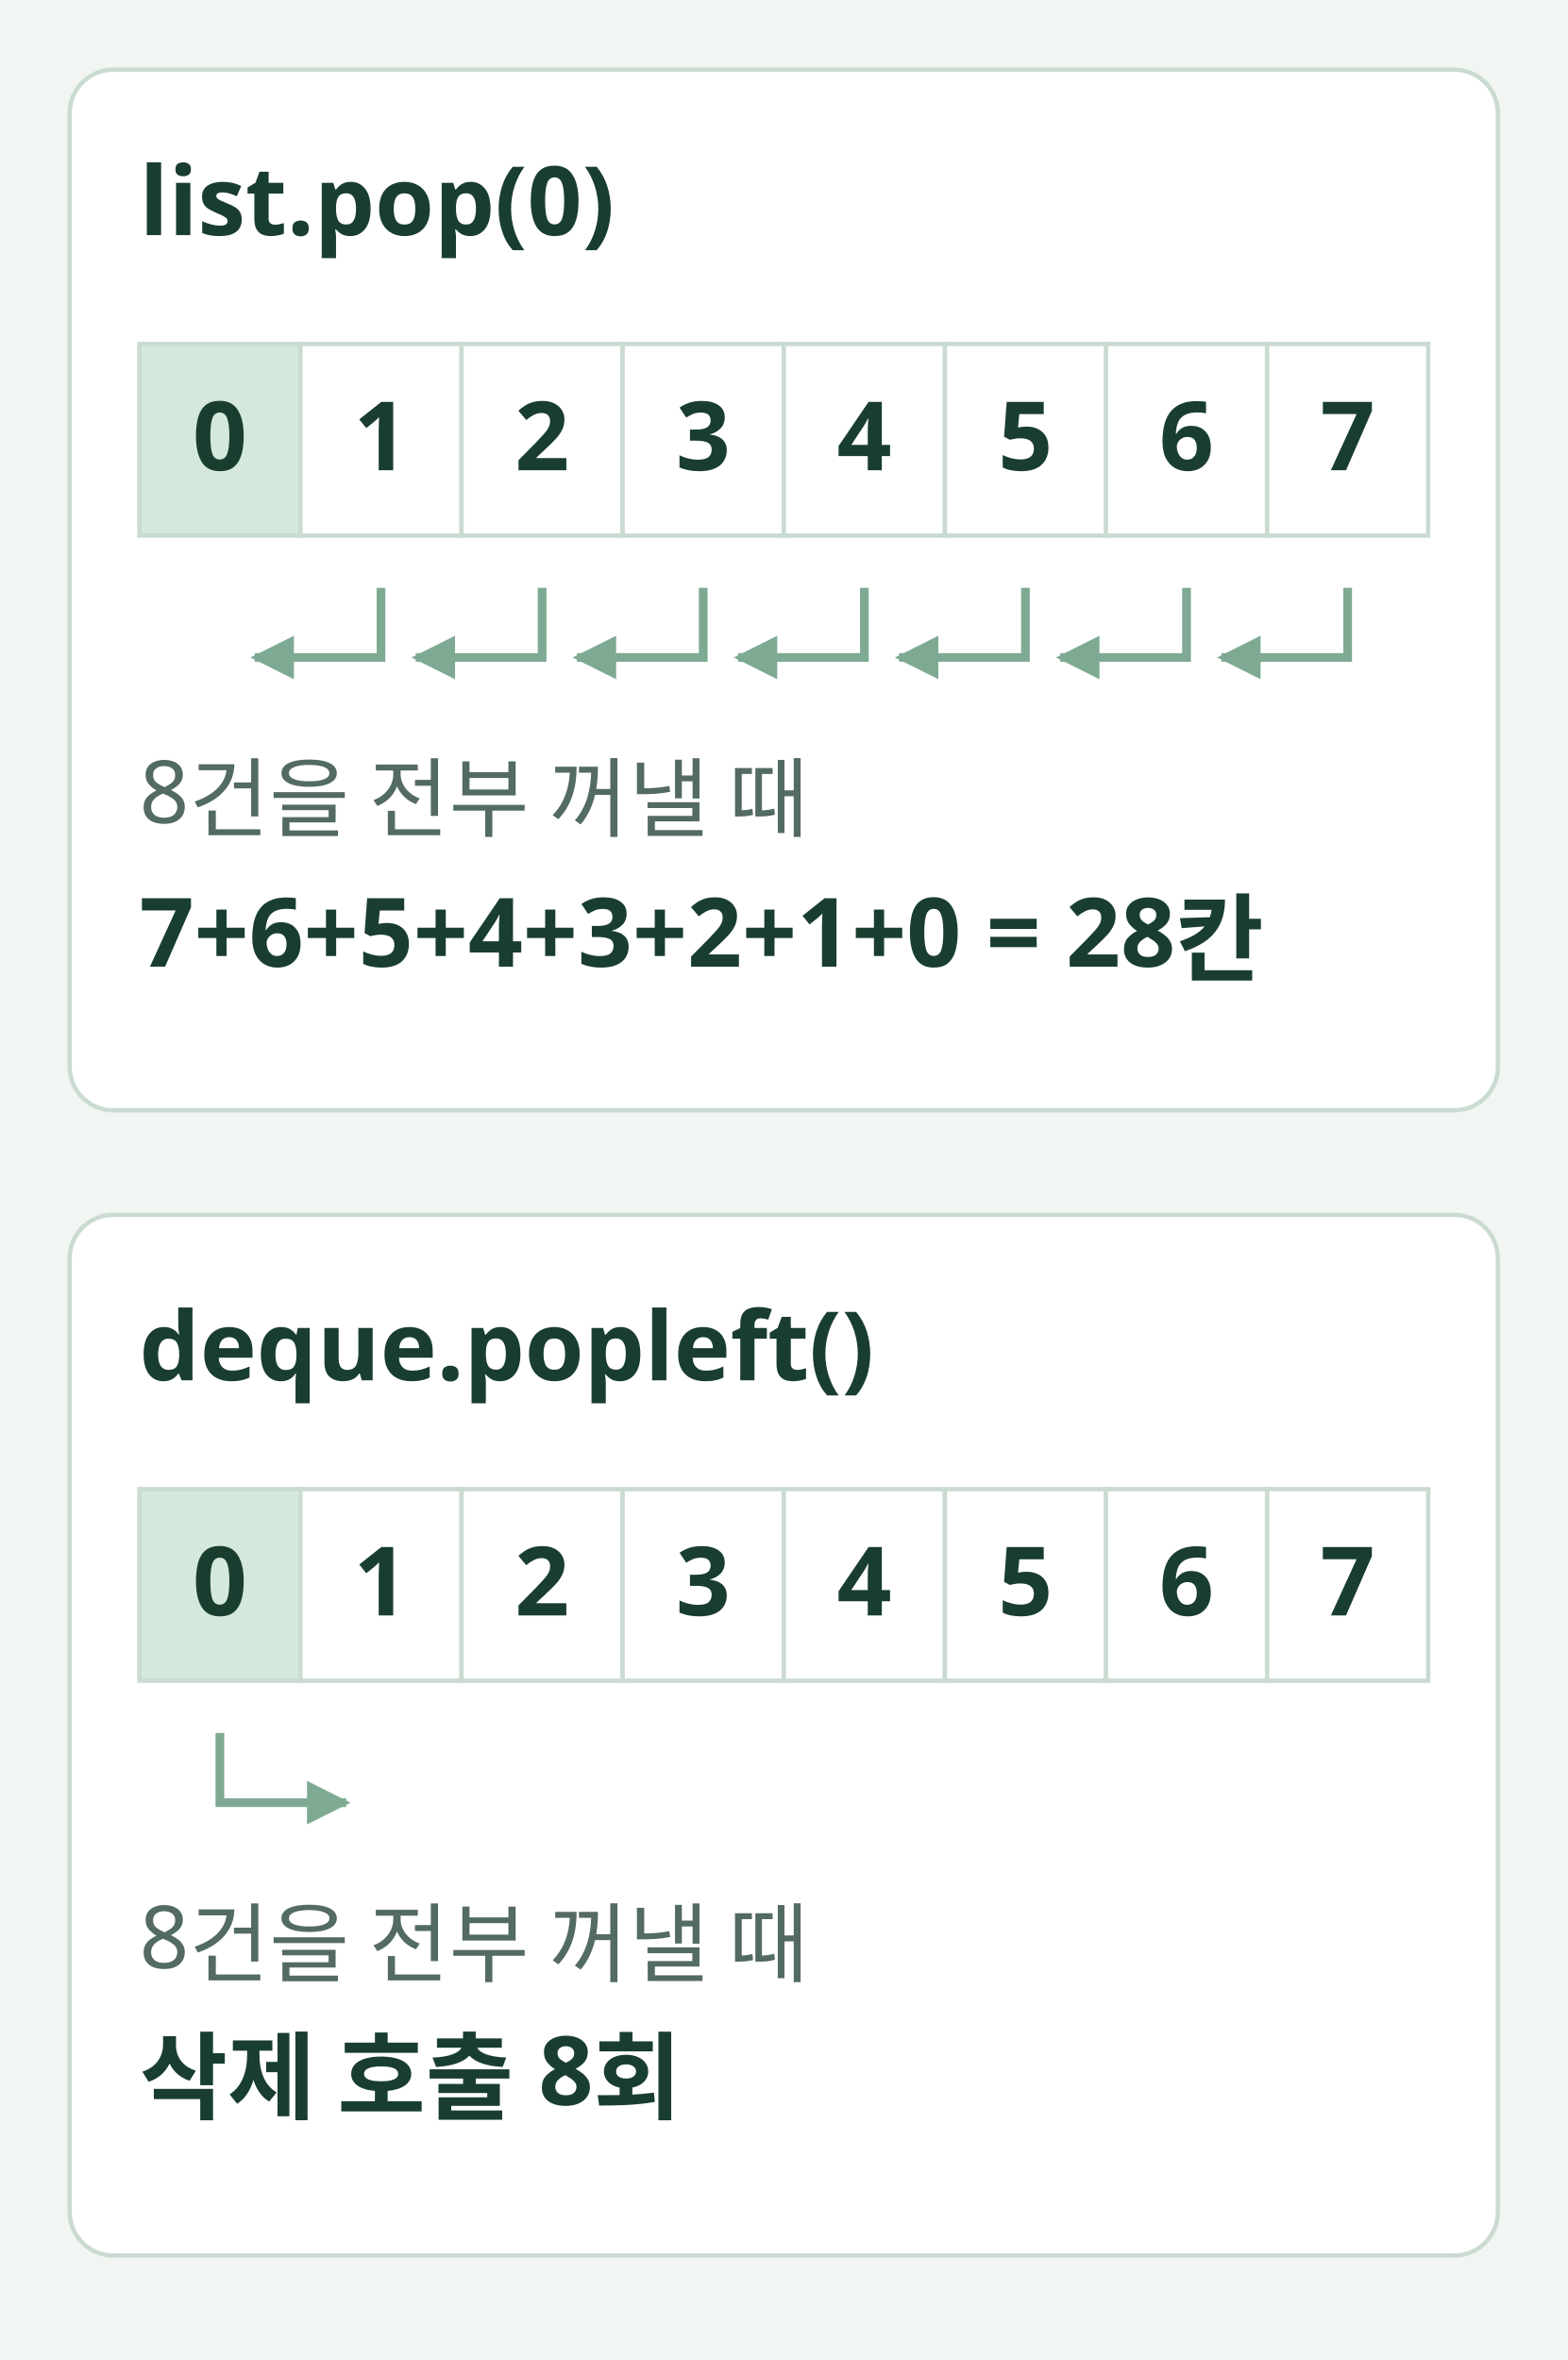
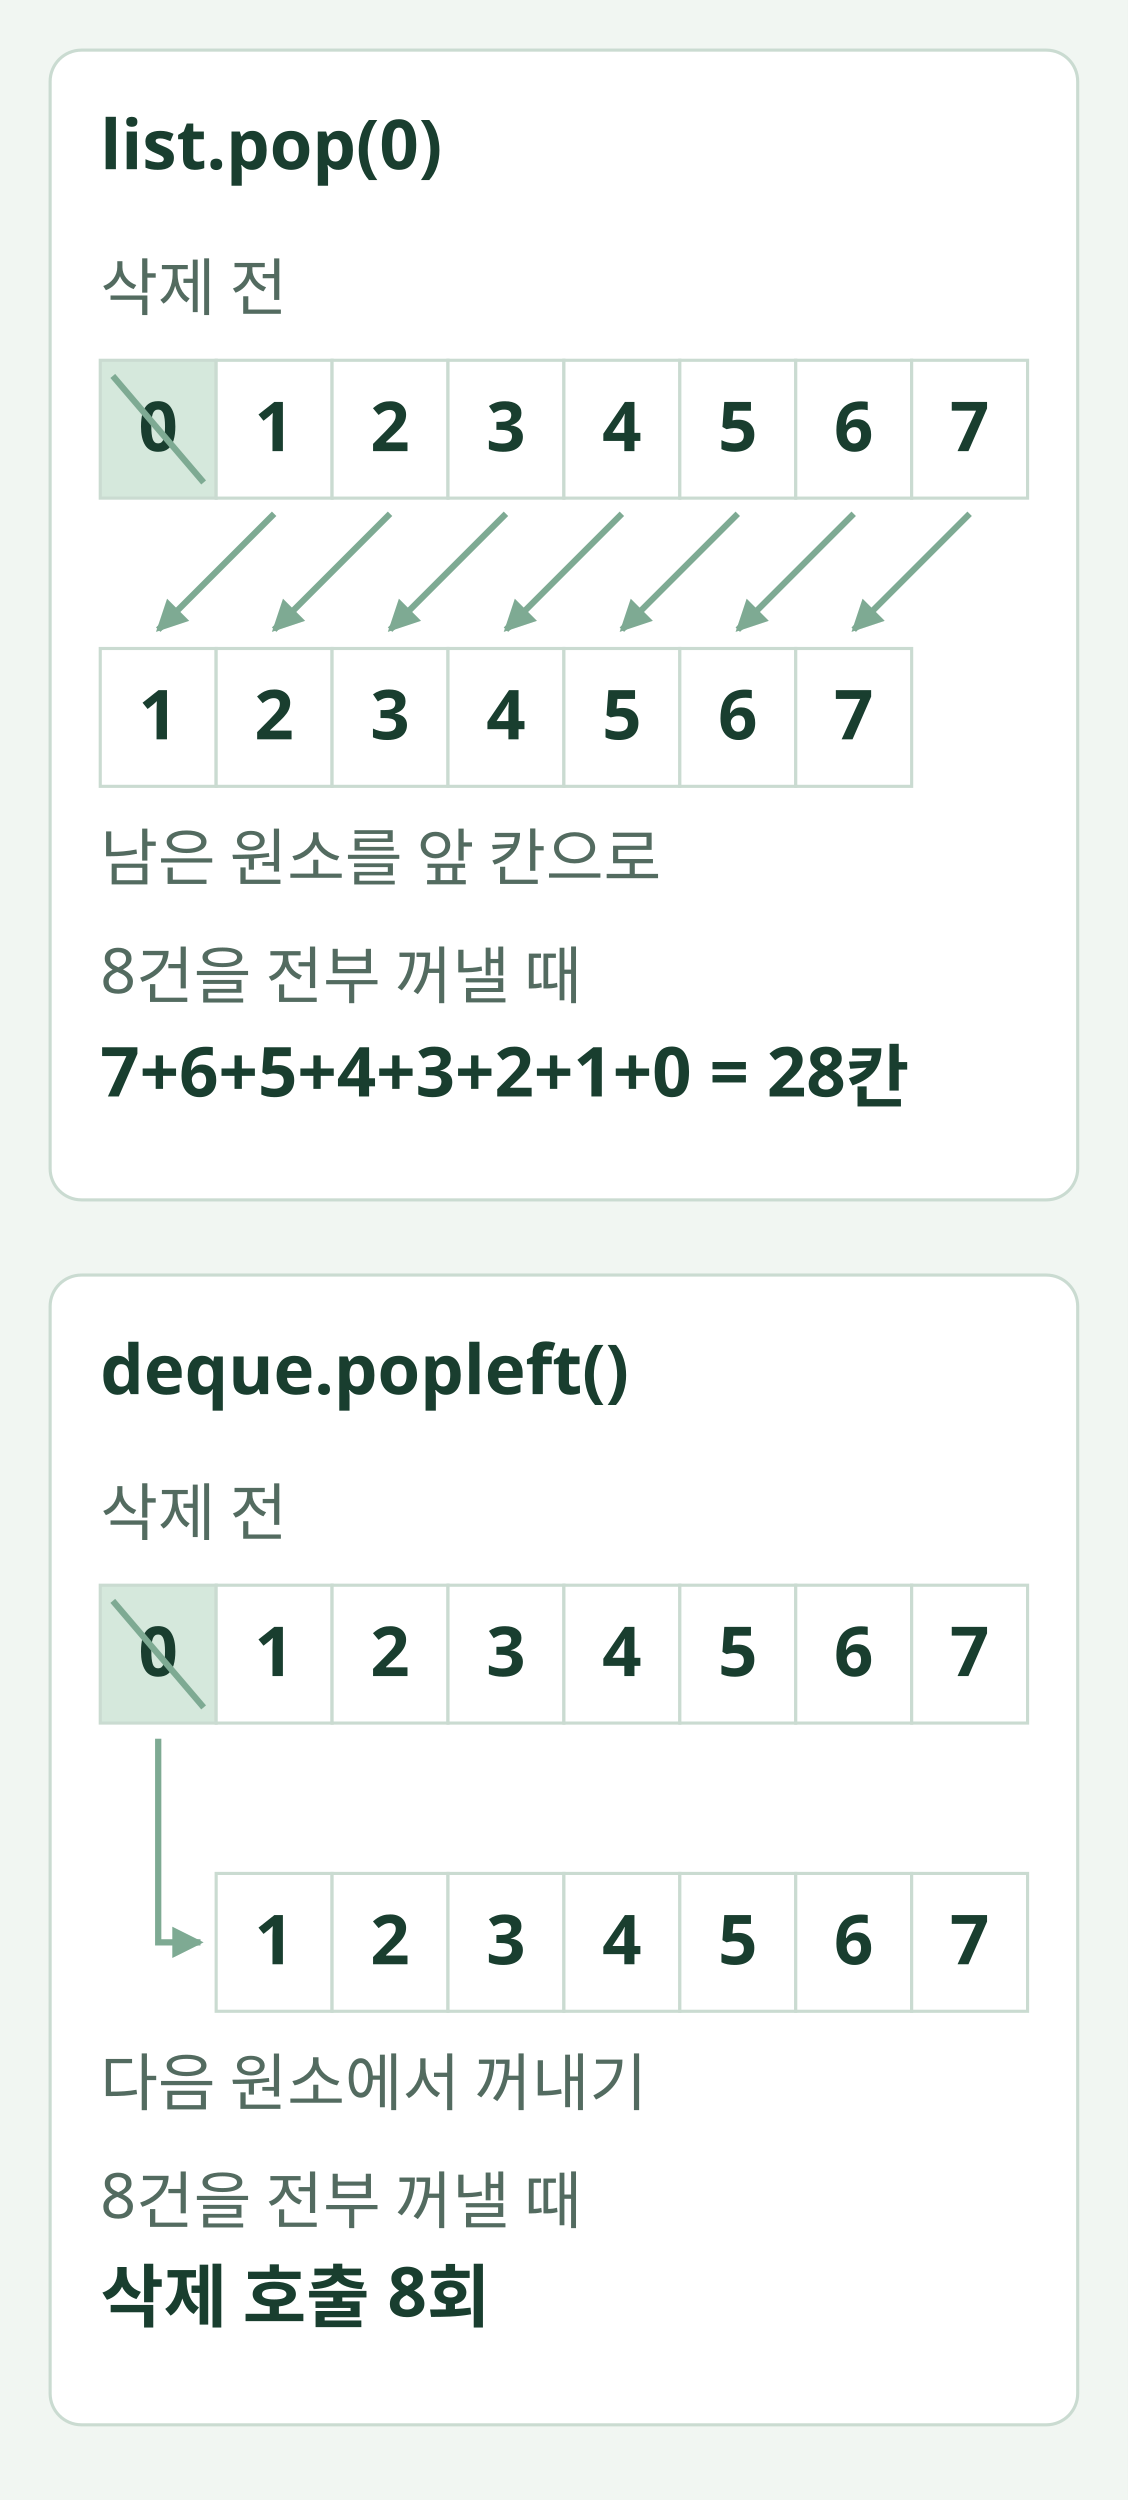
- <svg xmlns="http://www.w3.org/2000/svg" width="360" height="542" viewBox="0 0 360 542" data-diagram-kind="compare" data-explanation="structured" data-layout="mobile" role="img" aria-labelledby="title desc">
+ <svg xmlns="http://www.w3.org/2000/svg" width="360" height="798" viewBox="0 0 360 798" data-diagram-kind="compare" data-explanation="structured" data-layout="mobile" role="img" aria-labelledby="title desc">
  <defs>
    <marker id="arrow" viewBox="0 0 10 10" refX="9" refY="5" markerWidth="5" markerHeight="5" orient="auto-start-reverse">
      <path d="M0 0L10 5L0 10Z" fill="#7eaa93" />
    </marker>
  </defs>
-   <rect width="360" height="542" fill="#f1f6f2" />
+   <rect width="360" height="798" fill="#f1f6f2" />
  <g font-family="'Malgun Gothic','Noto Sans KR',sans-serif">
    <g data-panel="array">
-       <rect x="16" y="16" width="328" height="239" rx="10" fill="#fff" stroke="#cadbd1" />
+       <rect x="16" y="16" width="328" height="367" rx="10" fill="#fff" stroke="#cadbd1" />
      <text x="32" y="54" font-size="22" fill="#193e2f" font-weight="700" text-anchor="start" data-role="key">
        <tspan x="32" dy="0">list.pop(0)</tspan>
      </text>
-       <rect x="32" y="79" width="37" height="44" rx="0" fill="#d5e8dc" stroke="#cadbd1" />
-       <text x="50.5" y="108" font-size="22" fill="#193e2f" font-weight="700" text-anchor="middle" data-role="key">
+       <text x="32" y="99" font-size="20" fill="#536b60" font-weight="400" text-anchor="start">
+         <tspan x="32" dy="0">삭제 전</tspan>
+       </text>
+       <rect x="32" y="115" width="37" height="44" rx="0" fill="#d5e8dc" stroke="#cadbd1" />
+       <text x="50.5" y="144" font-size="22" fill="#193e2f" font-weight="700" text-anchor="middle" data-role="key">
        <tspan x="50.5" dy="0">0</tspan>
      </text>
-       <rect x="69" y="79" width="37" height="44" rx="0" fill="#fff" stroke="#cadbd1" />
-       <text x="87.5" y="108" font-size="22" fill="#193e2f" font-weight="700" text-anchor="middle" data-role="key">
+       <rect x="69" y="115" width="37" height="44" rx="0" fill="#fff" stroke="#cadbd1" />
+       <text x="87.5" y="144" font-size="22" fill="#193e2f" font-weight="700" text-anchor="middle" data-role="key">
        <tspan x="87.5" dy="0">1</tspan>
      </text>
-       <rect x="106" y="79" width="37" height="44" rx="0" fill="#fff" stroke="#cadbd1" />
-       <text x="124.5" y="108" font-size="22" fill="#193e2f" font-weight="700" text-anchor="middle" data-role="key">
+       <rect x="106" y="115" width="37" height="44" rx="0" fill="#fff" stroke="#cadbd1" />
+       <text x="124.5" y="144" font-size="22" fill="#193e2f" font-weight="700" text-anchor="middle" data-role="key">
        <tspan x="124.5" dy="0">2</tspan>
      </text>
-       <rect x="143" y="79" width="37" height="44" rx="0" fill="#fff" stroke="#cadbd1" />
-       <text x="161.5" y="108" font-size="22" fill="#193e2f" font-weight="700" text-anchor="middle" data-role="key">
+       <rect x="143" y="115" width="37" height="44" rx="0" fill="#fff" stroke="#cadbd1" />
+       <text x="161.5" y="144" font-size="22" fill="#193e2f" font-weight="700" text-anchor="middle" data-role="key">
        <tspan x="161.5" dy="0">3</tspan>
      </text>
-       <rect x="180" y="79" width="37" height="44" rx="0" fill="#fff" stroke="#cadbd1" />
-       <text x="198.5" y="108" font-size="22" fill="#193e2f" font-weight="700" text-anchor="middle" data-role="key">
+       <rect x="180" y="115" width="37" height="44" rx="0" fill="#fff" stroke="#cadbd1" />
+       <text x="198.5" y="144" font-size="22" fill="#193e2f" font-weight="700" text-anchor="middle" data-role="key">
        <tspan x="198.5" dy="0">4</tspan>
      </text>
-       <rect x="217" y="79" width="37" height="44" rx="0" fill="#fff" stroke="#cadbd1" />
-       <text x="235.5" y="108" font-size="22" fill="#193e2f" font-weight="700" text-anchor="middle" data-role="key">
+       <rect x="217" y="115" width="37" height="44" rx="0" fill="#fff" stroke="#cadbd1" />
+       <text x="235.5" y="144" font-size="22" fill="#193e2f" font-weight="700" text-anchor="middle" data-role="key">
        <tspan x="235.5" dy="0">5</tspan>
      </text>
-       <rect x="254" y="79" width="37" height="44" rx="0" fill="#fff" stroke="#cadbd1" />
-       <text x="272.5" y="108" font-size="22" fill="#193e2f" font-weight="700" text-anchor="middle" data-role="key">
+       <rect x="254" y="115" width="37" height="44" rx="0" fill="#fff" stroke="#cadbd1" />
+       <text x="272.5" y="144" font-size="22" fill="#193e2f" font-weight="700" text-anchor="middle" data-role="key">
        <tspan x="272.5" dy="0">6</tspan>
      </text>
-       <rect x="291" y="79" width="37" height="44" rx="0" fill="#fff" stroke="#cadbd1" />
-       <text x="309.5" y="108" font-size="22" fill="#193e2f" font-weight="700" text-anchor="middle" data-role="key">
+       <rect x="291" y="115" width="37" height="44" rx="0" fill="#fff" stroke="#cadbd1" />
+       <text x="309.5" y="144" font-size="22" fill="#193e2f" font-weight="700" text-anchor="middle" data-role="key">
        <tspan x="309.5" dy="0">7</tspan>
      </text>
-       <path d="M87.5 135v16h-29" fill="none" stroke="#7eaa93" stroke-width="2" marker-end="url(#arrow)" />
-       <path d="M124.5 135v16h-29" fill="none" stroke="#7eaa93" stroke-width="2" marker-end="url(#arrow)" />
-       <path d="M161.5 135v16h-29" fill="none" stroke="#7eaa93" stroke-width="2" marker-end="url(#arrow)" />
-       <path d="M198.5 135v16h-29" fill="none" stroke="#7eaa93" stroke-width="2" marker-end="url(#arrow)" />
-       <path d="M235.5 135v16h-29" fill="none" stroke="#7eaa93" stroke-width="2" marker-end="url(#arrow)" />
-       <path d="M272.5 135v16h-29" fill="none" stroke="#7eaa93" stroke-width="2" marker-end="url(#arrow)" />
-       <path d="M309.5 135v16h-29" fill="none" stroke="#7eaa93" stroke-width="2" marker-end="url(#arrow)" />
-       <text x="32" y="189" font-size="20" fill="#536b60" font-weight="400" text-anchor="start">
+       <path d="M36 120l29 34" fill="none" stroke="#7eaa93" stroke-width="2" />
+       <rect x="32" y="207" width="37" height="44" rx="0" fill="#fff" stroke="#cadbd1" />
+       <text x="50.5" y="236" font-size="22" fill="#193e2f" font-weight="700" text-anchor="middle" data-role="key">
+         <tspan x="50.5" dy="0">1</tspan>
+       </text>
+       <path d="M87.5 164L50.5 201" fill="none" stroke="#7eaa93" stroke-width="2" marker-end="url(#arrow)" />
+       <rect x="69" y="207" width="37" height="44" rx="0" fill="#fff" stroke="#cadbd1" />
+       <text x="87.5" y="236" font-size="22" fill="#193e2f" font-weight="700" text-anchor="middle" data-role="key">
+         <tspan x="87.5" dy="0">2</tspan>
+       </text>
+       <path d="M124.5 164L87.5 201" fill="none" stroke="#7eaa93" stroke-width="2" marker-end="url(#arrow)" />
+       <rect x="106" y="207" width="37" height="44" rx="0" fill="#fff" stroke="#cadbd1" />
+       <text x="124.5" y="236" font-size="22" fill="#193e2f" font-weight="700" text-anchor="middle" data-role="key">
+         <tspan x="124.5" dy="0">3</tspan>
+       </text>
+       <path d="M161.5 164L124.5 201" fill="none" stroke="#7eaa93" stroke-width="2" marker-end="url(#arrow)" />
+       <rect x="143" y="207" width="37" height="44" rx="0" fill="#fff" stroke="#cadbd1" />
+       <text x="161.5" y="236" font-size="22" fill="#193e2f" font-weight="700" text-anchor="middle" data-role="key">
+         <tspan x="161.5" dy="0">4</tspan>
+       </text>
+       <path d="M198.5 164L161.5 201" fill="none" stroke="#7eaa93" stroke-width="2" marker-end="url(#arrow)" />
+       <rect x="180" y="207" width="37" height="44" rx="0" fill="#fff" stroke="#cadbd1" />
+       <text x="198.5" y="236" font-size="22" fill="#193e2f" font-weight="700" text-anchor="middle" data-role="key">
+         <tspan x="198.5" dy="0">5</tspan>
+       </text>
+       <path d="M235.5 164L198.5 201" fill="none" stroke="#7eaa93" stroke-width="2" marker-end="url(#arrow)" />
+       <rect x="217" y="207" width="37" height="44" rx="0" fill="#fff" stroke="#cadbd1" />
+       <text x="235.5" y="236" font-size="22" fill="#193e2f" font-weight="700" text-anchor="middle" data-role="key">
+         <tspan x="235.5" dy="0">6</tspan>
+       </text>
+       <path d="M272.5 164L235.5 201" fill="none" stroke="#7eaa93" stroke-width="2" marker-end="url(#arrow)" />
+       <rect x="254" y="207" width="37" height="44" rx="0" fill="#fff" stroke="#cadbd1" />
+       <text x="272.5" y="236" font-size="22" fill="#193e2f" font-weight="700" text-anchor="middle" data-role="key">
+         <tspan x="272.5" dy="0">7</tspan>
+       </text>
+       <path d="M309.5 164L272.5 201" fill="none" stroke="#7eaa93" stroke-width="2" marker-end="url(#arrow)" />
+       <text x="32" y="281" font-size="20" fill="#536b60" font-weight="400" text-anchor="start">
+         <tspan x="32" dy="0">남은 원소를 앞 칸으로</tspan>
+       </text>
+       <text x="32" y="317" font-size="20" fill="#536b60" font-weight="400" text-anchor="start">
        <tspan x="32" dy="0">8건을 전부 꺼낼 때</tspan>
      </text>
-       <text x="32" y="222" font-size="22" fill="#193e2f" font-weight="700" text-anchor="start" data-role="key">
+       <text x="32" y="350" font-size="22" fill="#193e2f" font-weight="700" text-anchor="start" data-role="key">
        <tspan x="32" dy="0">7+6+5+4+3+2+1+0 = 28칸</tspan>
      </text>
    </g>
    <g data-panel="array">
-       <rect x="16" y="279" width="328" height="239" rx="10" fill="#fff" stroke="#cadbd1" />
-       <text x="32" y="317" font-size="22" fill="#193e2f" font-weight="700" text-anchor="start" data-role="key">
+       <rect x="16" y="407" width="328" height="367" rx="10" fill="#fff" stroke="#cadbd1" />
+       <text x="32" y="445" font-size="22" fill="#193e2f" font-weight="700" text-anchor="start" data-role="key">
        <tspan x="32" dy="0">deque.popleft()</tspan>
      </text>
-       <rect x="32" y="342" width="37" height="44" rx="0" fill="#d5e8dc" stroke="#cadbd1" />
-       <text x="50.5" y="371" font-size="22" fill="#193e2f" font-weight="700" text-anchor="middle" data-role="key">
+       <text x="32" y="490" font-size="20" fill="#536b60" font-weight="400" text-anchor="start">
+         <tspan x="32" dy="0">삭제 전</tspan>
+       </text>
+       <rect x="32" y="506" width="37" height="44" rx="0" fill="#d5e8dc" stroke="#cadbd1" />
+       <text x="50.5" y="535" font-size="22" fill="#193e2f" font-weight="700" text-anchor="middle" data-role="key">
        <tspan x="50.5" dy="0">0</tspan>
      </text>
-       <rect x="69" y="342" width="37" height="44" rx="0" fill="#fff" stroke="#cadbd1" />
-       <text x="87.5" y="371" font-size="22" fill="#193e2f" font-weight="700" text-anchor="middle" data-role="key">
+       <rect x="69" y="506" width="37" height="44" rx="0" fill="#fff" stroke="#cadbd1" />
+       <text x="87.5" y="535" font-size="22" fill="#193e2f" font-weight="700" text-anchor="middle" data-role="key">
        <tspan x="87.5" dy="0">1</tspan>
      </text>
-       <rect x="106" y="342" width="37" height="44" rx="0" fill="#fff" stroke="#cadbd1" />
-       <text x="124.5" y="371" font-size="22" fill="#193e2f" font-weight="700" text-anchor="middle" data-role="key">
+       <rect x="106" y="506" width="37" height="44" rx="0" fill="#fff" stroke="#cadbd1" />
+       <text x="124.5" y="535" font-size="22" fill="#193e2f" font-weight="700" text-anchor="middle" data-role="key">
        <tspan x="124.5" dy="0">2</tspan>
      </text>
-       <rect x="143" y="342" width="37" height="44" rx="0" fill="#fff" stroke="#cadbd1" />
-       <text x="161.5" y="371" font-size="22" fill="#193e2f" font-weight="700" text-anchor="middle" data-role="key">
+       <rect x="143" y="506" width="37" height="44" rx="0" fill="#fff" stroke="#cadbd1" />
+       <text x="161.5" y="535" font-size="22" fill="#193e2f" font-weight="700" text-anchor="middle" data-role="key">
        <tspan x="161.5" dy="0">3</tspan>
      </text>
-       <rect x="180" y="342" width="37" height="44" rx="0" fill="#fff" stroke="#cadbd1" />
-       <text x="198.5" y="371" font-size="22" fill="#193e2f" font-weight="700" text-anchor="middle" data-role="key">
+       <rect x="180" y="506" width="37" height="44" rx="0" fill="#fff" stroke="#cadbd1" />
+       <text x="198.5" y="535" font-size="22" fill="#193e2f" font-weight="700" text-anchor="middle" data-role="key">
        <tspan x="198.5" dy="0">4</tspan>
      </text>
-       <rect x="217" y="342" width="37" height="44" rx="0" fill="#fff" stroke="#cadbd1" />
-       <text x="235.5" y="371" font-size="22" fill="#193e2f" font-weight="700" text-anchor="middle" data-role="key">
+       <rect x="217" y="506" width="37" height="44" rx="0" fill="#fff" stroke="#cadbd1" />
+       <text x="235.5" y="535" font-size="22" fill="#193e2f" font-weight="700" text-anchor="middle" data-role="key">
        <tspan x="235.5" dy="0">5</tspan>
      </text>
-       <rect x="254" y="342" width="37" height="44" rx="0" fill="#fff" stroke="#cadbd1" />
-       <text x="272.5" y="371" font-size="22" fill="#193e2f" font-weight="700" text-anchor="middle" data-role="key">
+       <rect x="254" y="506" width="37" height="44" rx="0" fill="#fff" stroke="#cadbd1" />
+       <text x="272.5" y="535" font-size="22" fill="#193e2f" font-weight="700" text-anchor="middle" data-role="key">
        <tspan x="272.5" dy="0">6</tspan>
      </text>
-       <rect x="291" y="342" width="37" height="44" rx="0" fill="#fff" stroke="#cadbd1" />
-       <text x="309.5" y="371" font-size="22" fill="#193e2f" font-weight="700" text-anchor="middle" data-role="key">
+       <rect x="291" y="506" width="37" height="44" rx="0" fill="#fff" stroke="#cadbd1" />
+       <text x="309.5" y="535" font-size="22" fill="#193e2f" font-weight="700" text-anchor="middle" data-role="key">
        <tspan x="309.5" dy="0">7</tspan>
      </text>
-       <path d="M50.5 398v16h29" fill="none" stroke="#7eaa93" stroke-width="2" marker-end="url(#arrow)" />
-       <text x="32" y="452" font-size="20" fill="#536b60" font-weight="400" text-anchor="start">
+       <path d="M36 511l29 34" fill="none" stroke="#7eaa93" stroke-width="2" />
+       <rect x="69" y="598" width="37" height="44" rx="0" fill="#fff" stroke="#cadbd1" />
+       <text x="87.5" y="627" font-size="22" fill="#193e2f" font-weight="700" text-anchor="middle" data-role="key">
+         <tspan x="87.5" dy="0">1</tspan>
+       </text>
+       <rect x="106" y="598" width="37" height="44" rx="0" fill="#fff" stroke="#cadbd1" />
+       <text x="124.5" y="627" font-size="22" fill="#193e2f" font-weight="700" text-anchor="middle" data-role="key">
+         <tspan x="124.5" dy="0">2</tspan>
+       </text>
+       <rect x="143" y="598" width="37" height="44" rx="0" fill="#fff" stroke="#cadbd1" />
+       <text x="161.5" y="627" font-size="22" fill="#193e2f" font-weight="700" text-anchor="middle" data-role="key">
+         <tspan x="161.5" dy="0">3</tspan>
+       </text>
+       <rect x="180" y="598" width="37" height="44" rx="0" fill="#fff" stroke="#cadbd1" />
+       <text x="198.5" y="627" font-size="22" fill="#193e2f" font-weight="700" text-anchor="middle" data-role="key">
+         <tspan x="198.5" dy="0">4</tspan>
+       </text>
+       <rect x="217" y="598" width="37" height="44" rx="0" fill="#fff" stroke="#cadbd1" />
+       <text x="235.5" y="627" font-size="22" fill="#193e2f" font-weight="700" text-anchor="middle" data-role="key">
+         <tspan x="235.5" dy="0">5</tspan>
+       </text>
+       <rect x="254" y="598" width="37" height="44" rx="0" fill="#fff" stroke="#cadbd1" />
+       <text x="272.5" y="627" font-size="22" fill="#193e2f" font-weight="700" text-anchor="middle" data-role="key">
+         <tspan x="272.5" dy="0">6</tspan>
+       </text>
+       <rect x="291" y="598" width="37" height="44" rx="0" fill="#fff" stroke="#cadbd1" />
+       <text x="309.5" y="627" font-size="22" fill="#193e2f" font-weight="700" text-anchor="middle" data-role="key">
+         <tspan x="309.5" dy="0">7</tspan>
+       </text>
+       <path d="M50.5 555V620H64" fill="none" stroke="#7eaa93" stroke-width="2" marker-end="url(#arrow)" />
+       <text x="32" y="672" font-size="20" fill="#536b60" font-weight="400" text-anchor="start">
+         <tspan x="32" dy="0">다음 원소에서 꺼내기</tspan>
+       </text>
+       <text x="32" y="708" font-size="20" fill="#536b60" font-weight="400" text-anchor="start">
        <tspan x="32" dy="0">8건을 전부 꺼낼 때</tspan>
      </text>
-       <text x="32" y="485" font-size="22" fill="#193e2f" font-weight="700" text-anchor="start" data-role="key">
+       <text x="32" y="741" font-size="22" fill="#193e2f" font-weight="700" text-anchor="start" data-role="key">
        <tspan x="32" dy="0">삭제 호출 8회</tspan>
      </text>
    </g>
  </g>
</svg>
